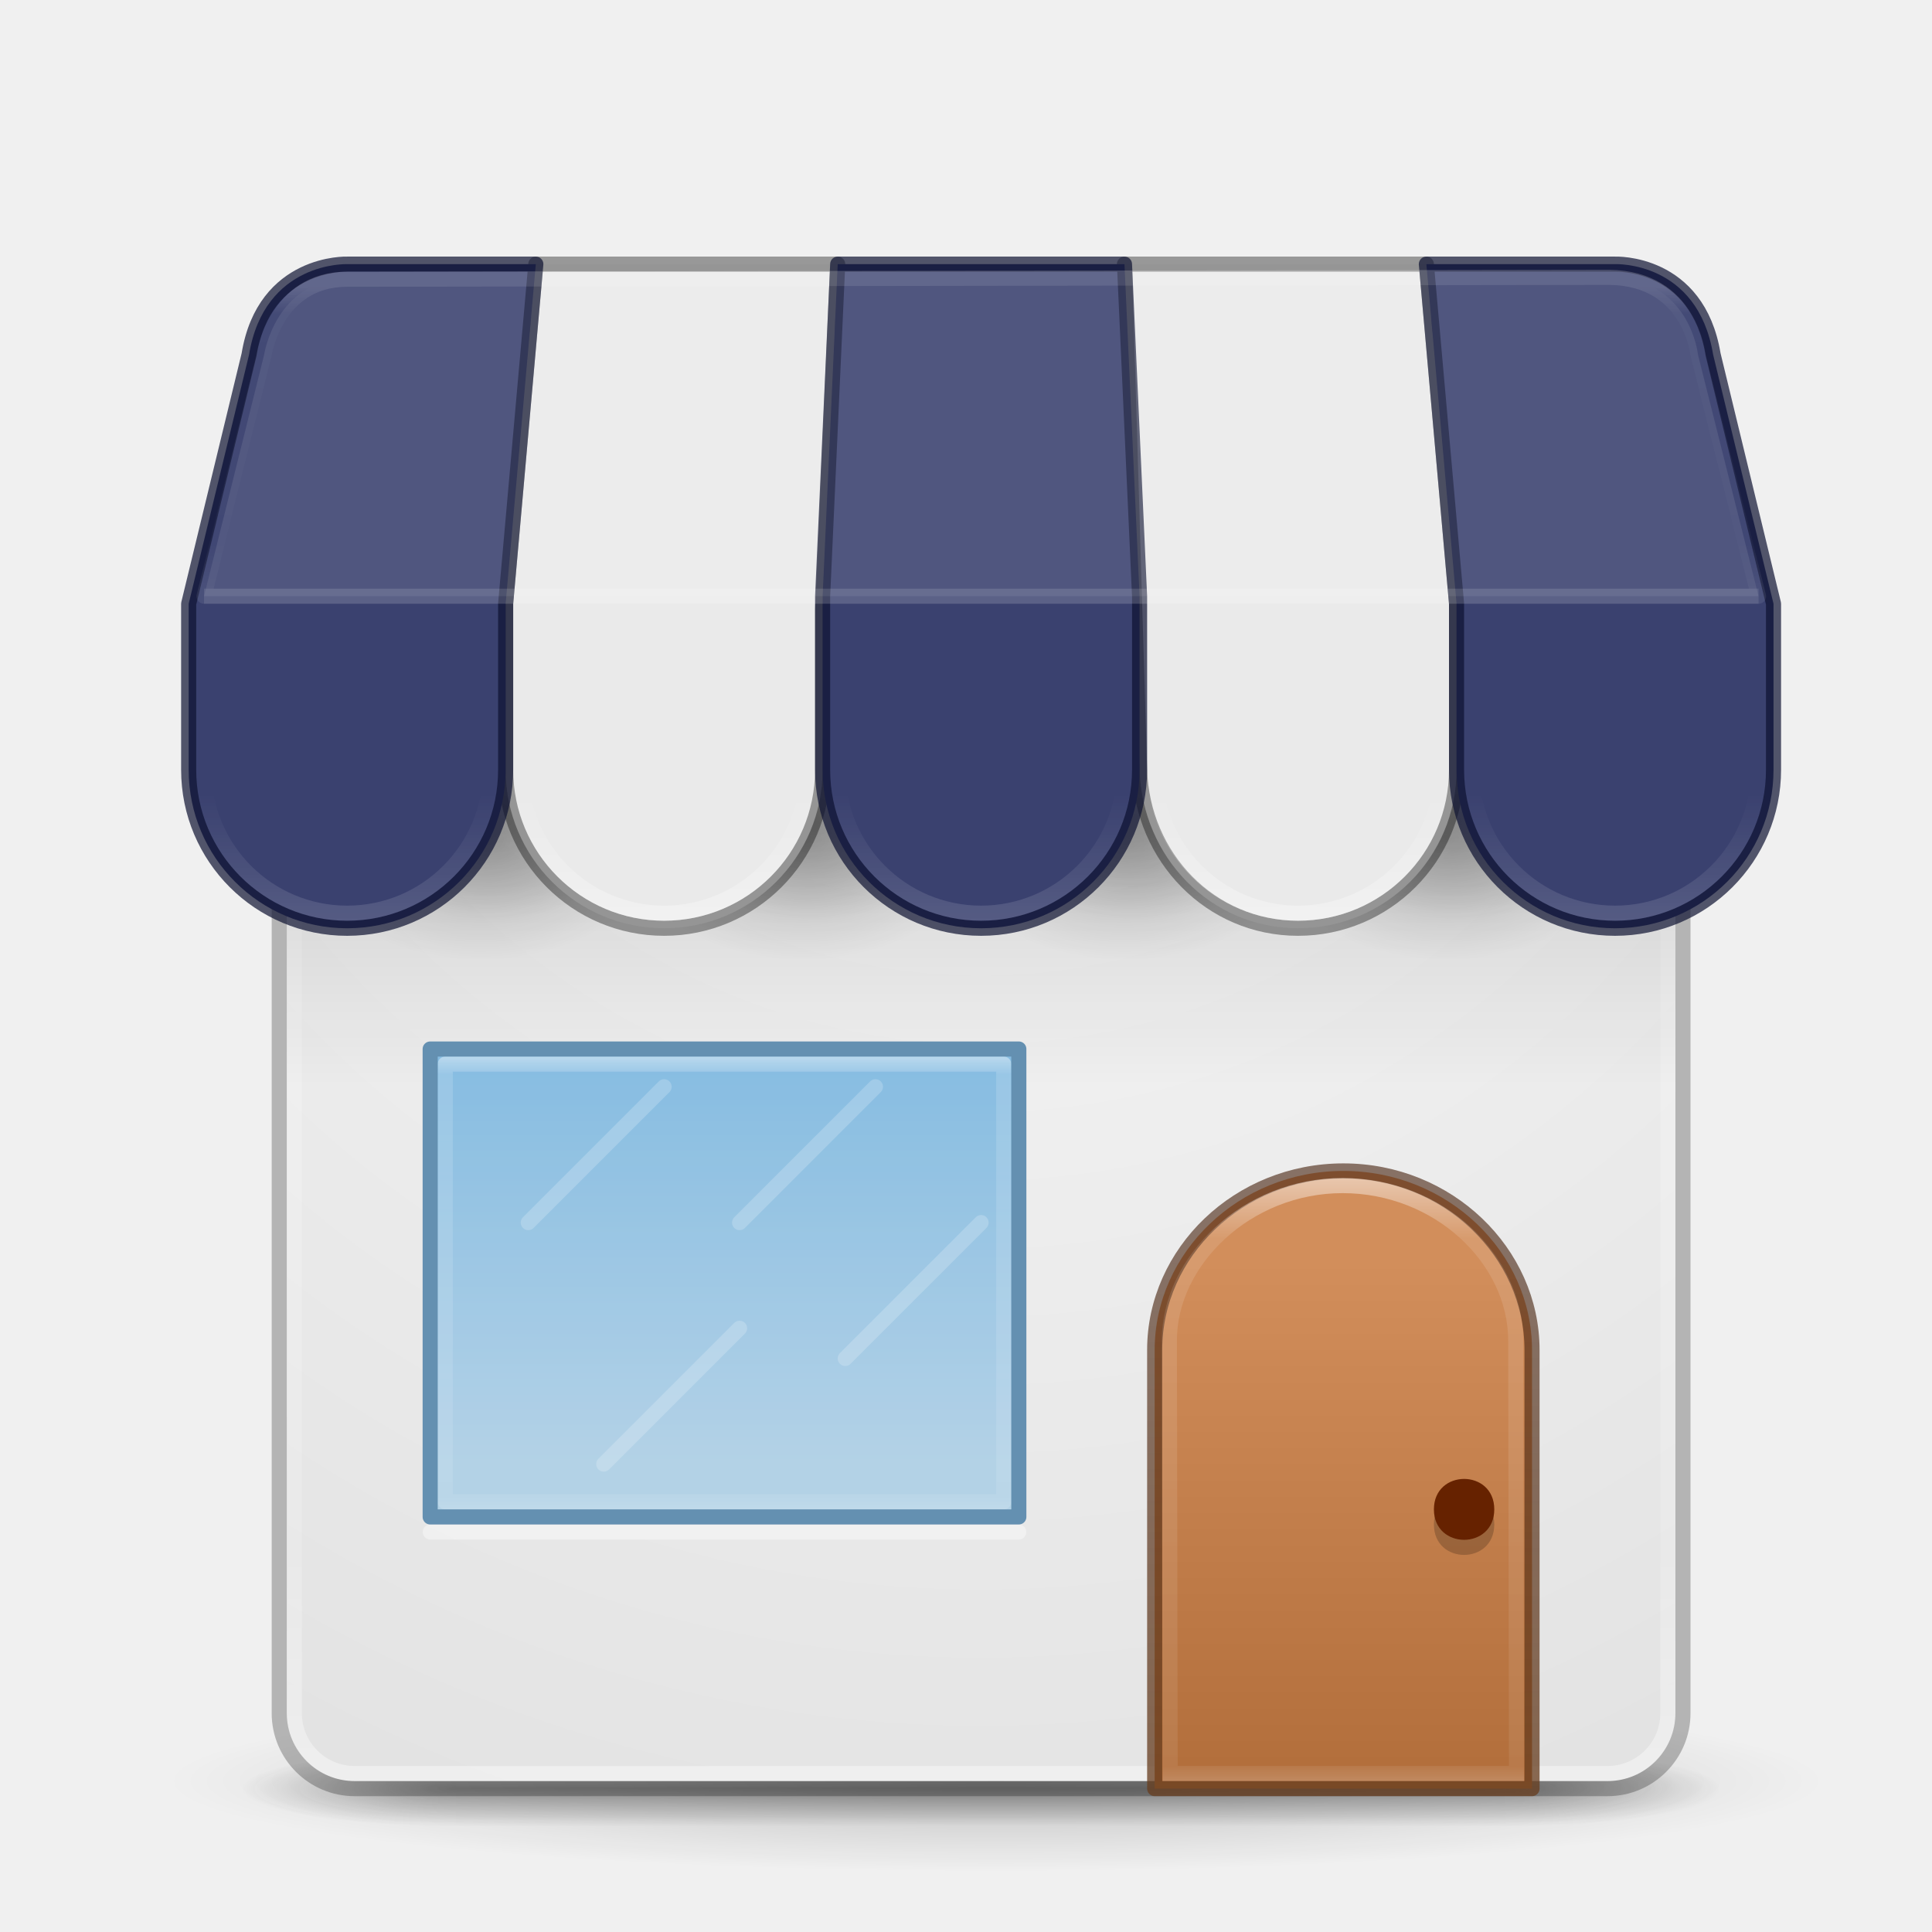
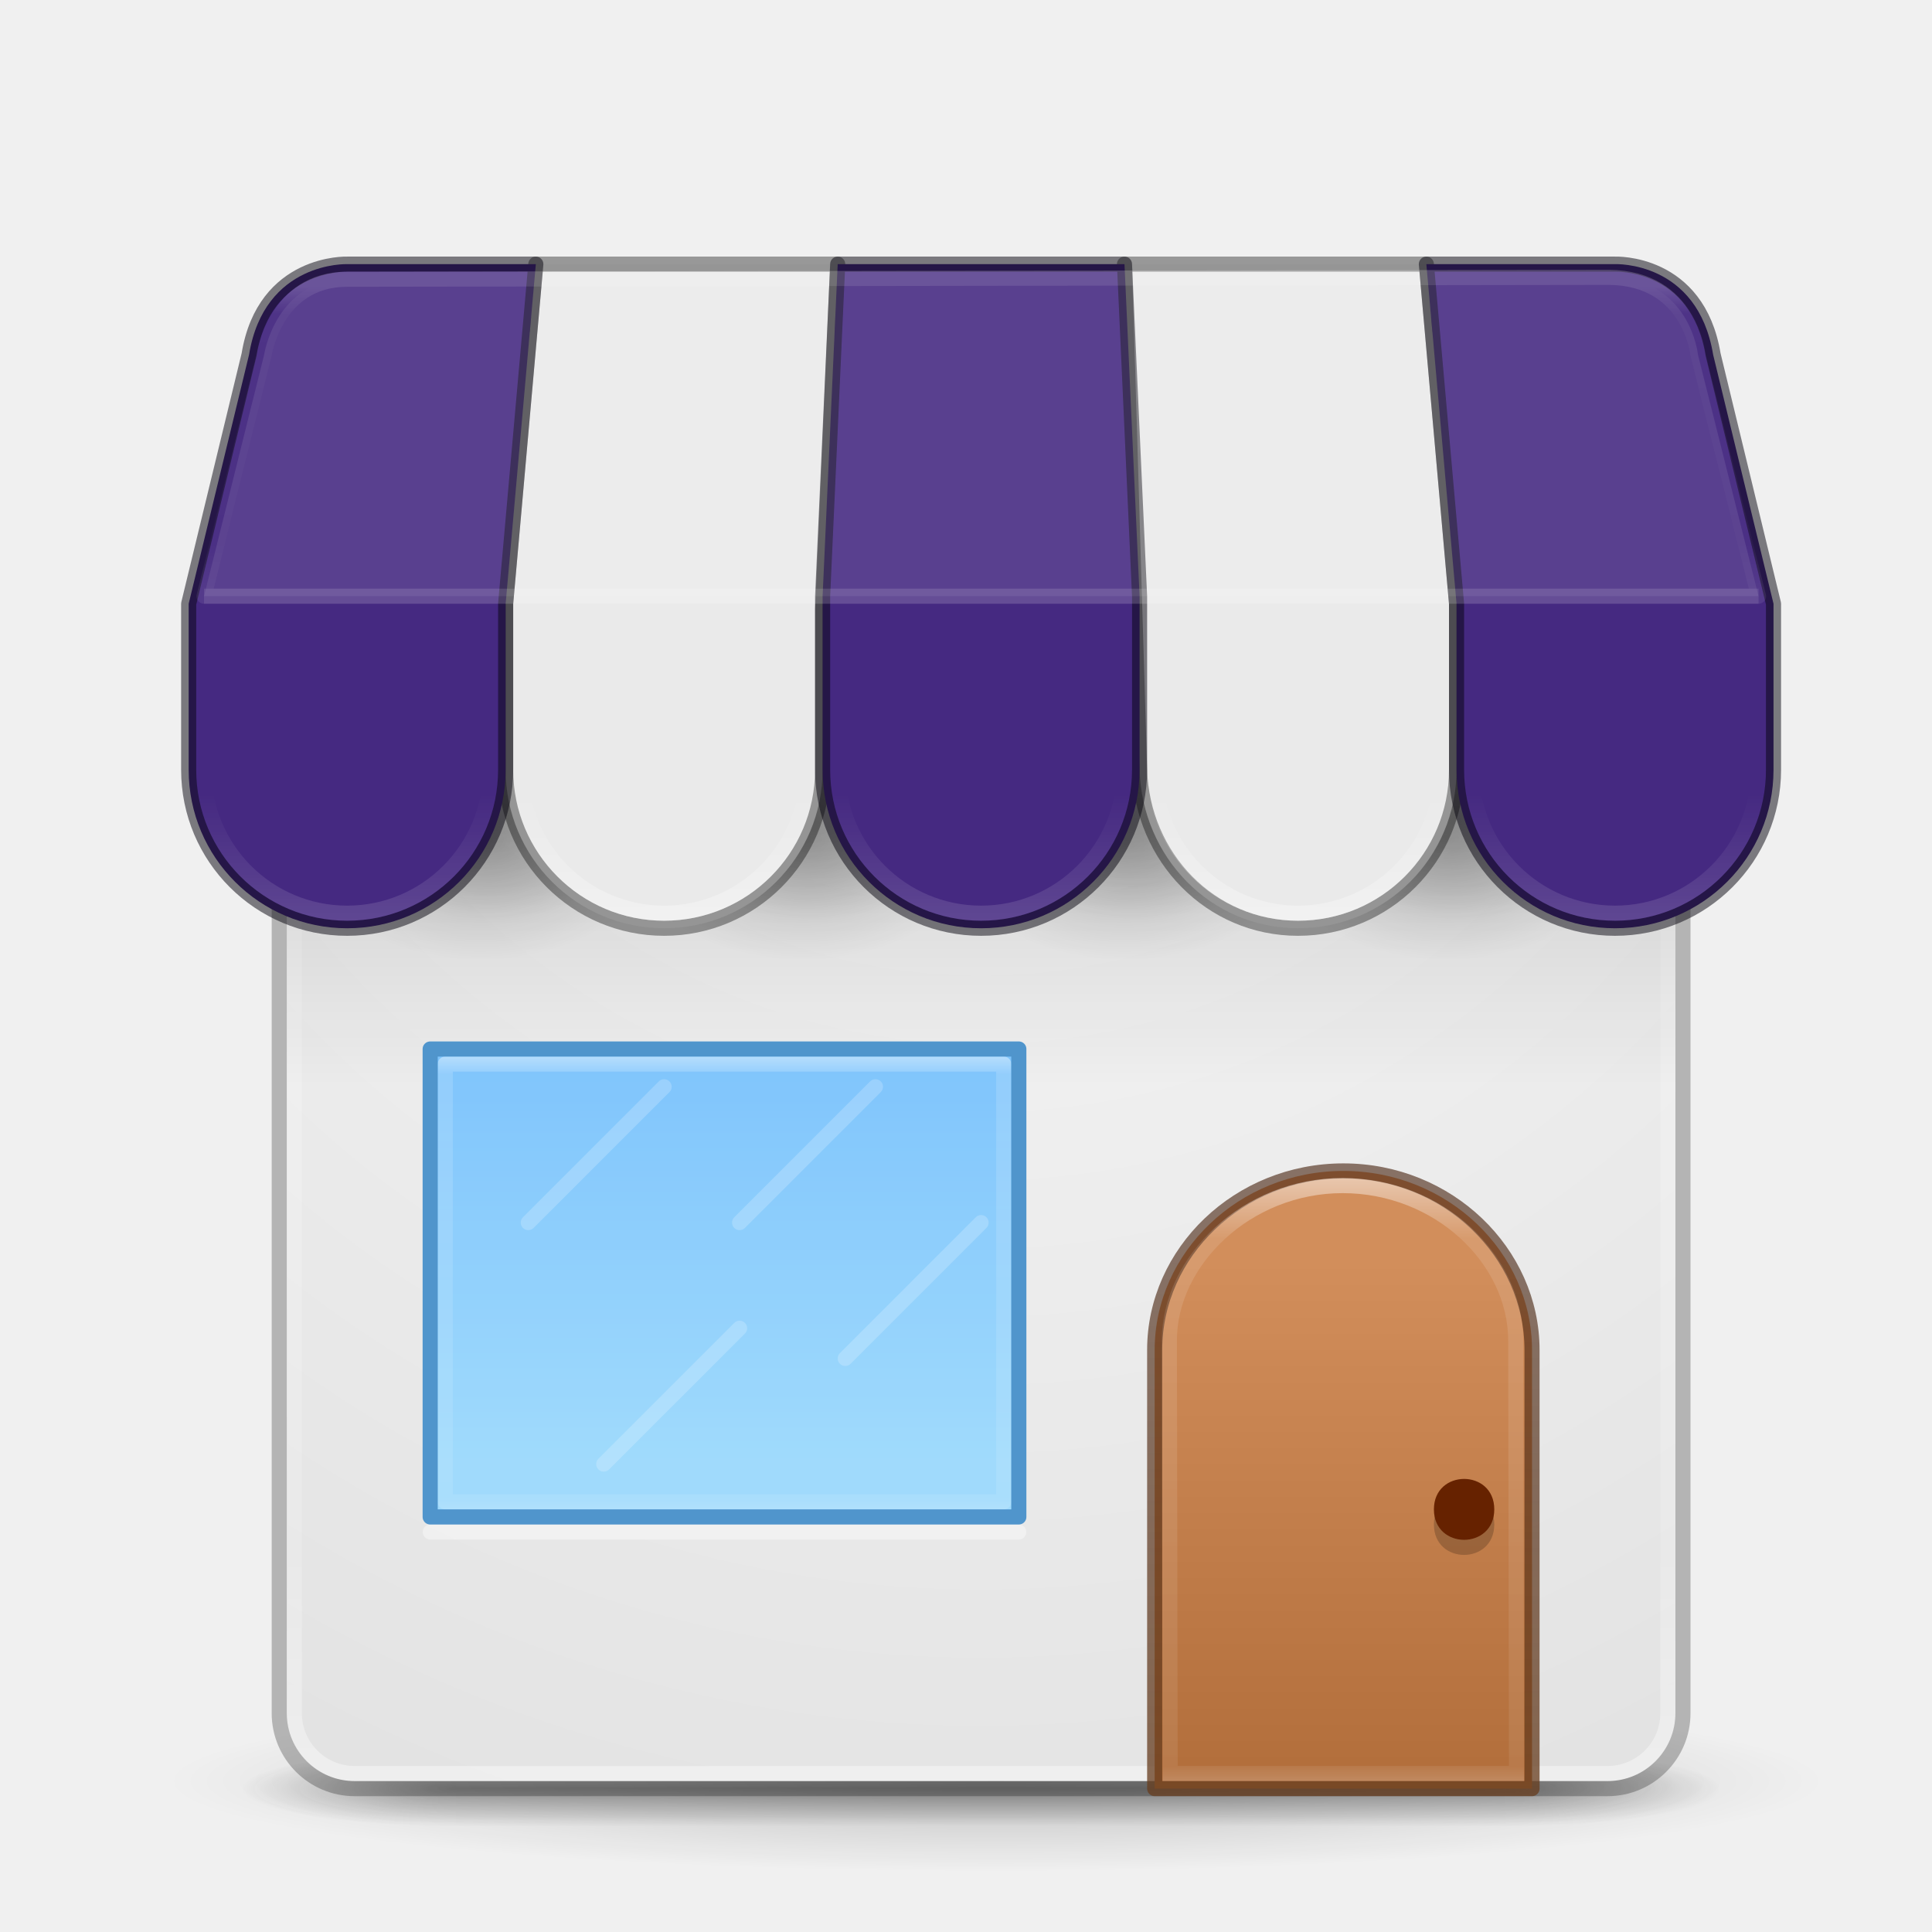
- <svg xmlns="http://www.w3.org/2000/svg" xmlns:xlink="http://www.w3.org/1999/xlink" id="svg4434" height="128" width="128" version="1.1">
+ <svg xmlns="http://www.w3.org/2000/svg" xmlns:xlink="http://www.w3.org/1999/xlink" version="1.1" width="128" height="128" id="svg4434">
  <defs id="defs4436">
-     <linearGradient id="linearGradient4136" y2="42.262" xlink:href="#linearGradient3924" gradientUnits="userSpaceOnUse" x2="24" gradientTransform="matrix(2.4595 0 0 2.5676 5.973 8.3802)" y1="5.591" x1="24" />
+     <linearGradient x1="24" y1="5.591" gradientTransform="matrix(2.4595 0 0 2.5676 5.973 8.3802)" x2="24" gradientUnits="userSpaceOnUse" xlink:href="#linearGradient3924" y2="42.262" id="linearGradient4136" />
    <linearGradient id="linearGradient3924">
-       <stop id="stop3926" stop-color="#fff" offset="0" />
-       <stop id="stop3928" stop-color="#fff" stop-opacity=".235" offset=".091" />
-       <stop id="stop3930" stop-color="#fff" stop-opacity=".157" offset="0.85" />
-       <stop id="stop3932" stop-color="#fff" stop-opacity=".392" offset="1" />
+       <stop offset="0" stop-color="#fff" id="stop3926" />
+       <stop offset=".091" stop-opacity=".235" stop-color="#fff" id="stop3928" />
+       <stop offset="0.85" stop-opacity=".157" stop-color="#fff" id="stop3930" />
+       <stop offset="1" stop-opacity=".392" stop-color="#fff" id="stop3932" />
    </linearGradient>
-     <radialGradient id="radialGradient4093" gradientUnits="userSpaceOnUse" cy="43.5" cx="4.993" gradientTransform="matrix(2.0039 0 0 1.4 25.877 -17.4)" r="2.5">
-       <stop id="stop2883-0" stop-color="#181818" offset="0" />
-       <stop id="stop2885-5" stop-color="#181818" stop-opacity="0" offset="1" />
+     <radialGradient r="2.5" gradientTransform="matrix(2.0039 0 0 1.4 25.877 -17.4)" cx="4.993" cy="43.5" gradientUnits="userSpaceOnUse" id="radialGradient4093">
+       <stop offset="0" stop-color="#181818" id="stop2883-0" />
+       <stop offset="1" stop-opacity="0" stop-color="#181818" id="stop2885-5" />
    </radialGradient>
-     <radialGradient id="radialGradient4095" gradientUnits="userSpaceOnUse" cy="43.5" cx="4.993" gradientTransform="matrix(2.0038 0 0 1.4 -21.419 -104.4)" r="2.5">
-       <stop id="stop2889-9" stop-color="#181818" offset="0" />
-       <stop id="stop2891-4" stop-color="#181818" stop-opacity="0" offset="1" />
+     <radialGradient r="2.5" gradientTransform="matrix(2.0038 0 0 1.4 -21.419 -104.4)" cx="4.993" cy="43.5" gradientUnits="userSpaceOnUse" id="radialGradient4095">
+       <stop offset="0" stop-color="#181818" id="stop2889-9" />
+       <stop offset="1" stop-opacity="0" stop-color="#181818" id="stop2891-4" />
    </radialGradient>
-     <linearGradient id="linearGradient4097" y2="39.999" gradientUnits="userSpaceOnUse" x2="25.058" gradientTransform="matrix(.87434 0 0 1 2.664 0)" y1="47.028" x1="25.058">
-       <stop id="stop2895-0" stop-color="#181818" stop-opacity="0" offset="0" />
-       <stop id="stop2897-2" stop-color="#181818" offset=".5" />
-       <stop id="stop2899-6" stop-color="#181818" stop-opacity="0" offset="1" />
+     <linearGradient x1="25.058" y1="47.028" gradientTransform="matrix(.87434 0 0 1 2.664 0)" x2="25.058" gradientUnits="userSpaceOnUse" y2="39.999" id="linearGradient4097">
+       <stop offset="0" stop-opacity="0" stop-color="#181818" id="stop2895-0" />
+       <stop offset=".5" stop-color="#181818" id="stop2897-2" />
+       <stop offset="1" stop-opacity="0" stop-color="#181818" id="stop2899-6" />
    </linearGradient>
    <linearGradient id="linearGradient3811">
-       <stop id="stop3813" offset="0" />
-       <stop id="stop3815" stop-opacity="0" offset="1" />
+       <stop offset="0" id="stop3813" />
+       <stop offset="1" stop-opacity="0" id="stop3815" />
    </linearGradient>
-     <radialGradient id="radialGradient4432" xlink:href="#linearGradient3811" gradientUnits="userSpaceOnUse" cy="93.468" cx="-4.029" gradientTransform="matrix(1.5564 0 0 .16979 72.27 102.13)" r="35.338" />
-     <radialGradient id="radialGradient3044" gradientUnits="userSpaceOnUse" cy="4.342" cx="32" gradientTransform="matrix(1.7133e-8 4.1073 -3.9361 1.7878e-8 82.09 -109.71)" r="27.5">
-       <stop id="stop4634-68-8-0-2-9-4" stop-color="#fafafa" offset="0" />
-       <stop id="stop4636-8-21-7-1-4-8" stop-color="#e1e1e1" offset="1" />
+     <radialGradient r="35.338" gradientTransform="matrix(1.5564 0 0 .16979 72.27 102.13)" cx="-4.029" cy="93.468" gradientUnits="userSpaceOnUse" xlink:href="#linearGradient3811" id="radialGradient4432" />
+     <radialGradient r="27.5" gradientTransform="matrix(1.7133e-8 4.1073 -3.9361 1.7878e-8 82.09 -109.71)" cx="32" cy="4.342" gradientUnits="userSpaceOnUse" id="radialGradient3044">
+       <stop offset="0" stop-color="#fafafa" id="stop4634-68-8-0-2-9-4" />
+       <stop offset="1" stop-color="#e1e1e1" id="stop4636-8-21-7-1-4-8" />
    </radialGradient>
-     <linearGradient id="linearGradient38386" y2="33" xlink:href="#linearGradient3811" gradientUnits="userSpaceOnUse" x2="32" gradientTransform="matrix(1.6727 0 0 2 10.636 6)" y1="18" x1="32" />
-     <radialGradient id="radialGradient8807" xlink:href="#linearGradient3811" gradientUnits="userSpaceOnUse" cy="20" cx="12.5" gradientTransform="matrix(1 0 0 .66667 16 6.6667)" r="4.5" />
-     <radialGradient id="radialGradient8809" xlink:href="#linearGradient3811" gradientUnits="userSpaceOnUse" cy="20" cx="12.5" gradientTransform="matrix(.83333 0 0 .55556 18.333 8.3889)" r="4.5" />
-     <radialGradient id="radialGradient8797" xlink:href="#linearGradient3811" gradientUnits="userSpaceOnUse" cy="20" cx="12.5" gradientTransform="matrix(1 0 0 .66667 8 6.6667)" r="4.5" />
-     <radialGradient id="radialGradient8799" xlink:href="#linearGradient3811" gradientUnits="userSpaceOnUse" cy="20" cx="12.5" gradientTransform="matrix(.83333 0 0 .55556 10.333 8.3889)" r="4.5" />
-     <radialGradient id="radialGradient8817" xlink:href="#linearGradient3811" gradientUnits="userSpaceOnUse" cy="20" cx="12.5" gradientTransform="matrix(1 0 0 .66667 24 6.6667)" r="4.5" />
-     <radialGradient id="radialGradient8819" xlink:href="#linearGradient3811" gradientUnits="userSpaceOnUse" cy="20" cx="12.5" gradientTransform="matrix(.83333 0 0 .55556 26.333 8.3889)" r="4.5" />
-     <radialGradient id="radialGradient8781" xlink:href="#linearGradient3811" gradientUnits="userSpaceOnUse" cy="20" cx="12.5" gradientTransform="matrix(1 0 0 .66667 0 6.6667)" r="4.5" />
-     <radialGradient id="radialGradient8785" xlink:href="#linearGradient3811" gradientUnits="userSpaceOnUse" cy="20" cx="12.5" gradientTransform="matrix(.83333 0 0 .55556 2.3333 8.3889)" r="4.5" />
+     <linearGradient x1="32" y1="18" gradientTransform="matrix(1.6727 0 0 2 10.636 6)" x2="32" gradientUnits="userSpaceOnUse" xlink:href="#linearGradient3811" y2="33" id="linearGradient38386" />
+     <radialGradient r="4.5" gradientTransform="matrix(1 0 0 .66667 16 6.6667)" cx="12.5" cy="20" gradientUnits="userSpaceOnUse" xlink:href="#linearGradient3811" id="radialGradient8807" />
+     <radialGradient r="4.5" gradientTransform="matrix(.83333 0 0 .55556 18.333 8.3889)" cx="12.5" cy="20" gradientUnits="userSpaceOnUse" xlink:href="#linearGradient3811" id="radialGradient8809" />
+     <radialGradient r="4.5" gradientTransform="matrix(1 0 0 .66667 8 6.6667)" cx="12.5" cy="20" gradientUnits="userSpaceOnUse" xlink:href="#linearGradient3811" id="radialGradient8797" />
+     <radialGradient r="4.5" gradientTransform="matrix(.83333 0 0 .55556 10.333 8.3889)" cx="12.5" cy="20" gradientUnits="userSpaceOnUse" xlink:href="#linearGradient3811" id="radialGradient8799" />
+     <radialGradient r="4.5" gradientTransform="matrix(1 0 0 .66667 24 6.6667)" cx="12.5" cy="20" gradientUnits="userSpaceOnUse" xlink:href="#linearGradient3811" id="radialGradient8817" />
+     <radialGradient r="4.5" gradientTransform="matrix(.83333 0 0 .55556 26.333 8.3889)" cx="12.5" cy="20" gradientUnits="userSpaceOnUse" xlink:href="#linearGradient3811" id="radialGradient8819" />
+     <radialGradient r="4.5" gradientTransform="matrix(1 0 0 .66667 0 6.6667)" cx="12.5" cy="20" gradientUnits="userSpaceOnUse" xlink:href="#linearGradient3811" id="radialGradient8781" />
+     <radialGradient r="4.5" gradientTransform="matrix(.83333 0 0 .55556 2.3333 8.3889)" cx="12.5" cy="20" gradientUnits="userSpaceOnUse" xlink:href="#linearGradient3811" id="radialGradient8785" />
    <linearGradient id="linearGradient8424">
-       <stop id="stop8426" stop-color="#fff" offset="0" />
-       <stop id="stop8428" stop-color="#fff" stop-opacity="0" offset="1" />
+       <stop offset="0" stop-color="#fff" id="stop8426" />
+       <stop offset="1" stop-opacity="0" stop-color="#fff" id="stop8428" />
    </linearGradient>
-     <linearGradient id="linearGradient44241" y2="18" xlink:href="#linearGradient8424" gradientUnits="userSpaceOnUse" x2="9" gradientTransform="matrix(3.1667 0 0 3.1667 59.083 -4.4167)" y1="21" x1="9" />
-     <linearGradient id="linearGradient44245" y2="18" xlink:href="#linearGradient8424" gradientUnits="userSpaceOnUse" x2="9" gradientTransform="matrix(3.1667 0 0 3.1667 17.083 -4.4167)" y1="21" x1="9" />
-     <linearGradient id="linearGradient8827" y2="38" gradientUnits="userSpaceOnUse" x2="20" gradientTransform="matrix(2.6 0 0 2.3846 3.8 6.3077)" y1="27" x1="20">
-       <stop id="stop8823" stop-color="#6db0de" offset="0" />
-       <stop id="stop8825" stop-color="#a4cae4" offset="1" />
+     <linearGradient x1="9" y1="21" gradientTransform="matrix(3.1667 0 0 3.1667 59.083 -4.4167)" x2="9" gradientUnits="userSpaceOnUse" xlink:href="#linearGradient8424" y2="18" id="linearGradient44241" />
+     <linearGradient x1="9" y1="21" gradientTransform="matrix(3.1667 0 0 3.1667 17.083 -4.4167)" x2="9" gradientUnits="userSpaceOnUse" xlink:href="#linearGradient8424" y2="18" id="linearGradient44245" />
+     <linearGradient x1="20" y1="27" gradientTransform="matrix(2.6 0 0 2.3846 3.8 6.3077)" x2="20" gradientUnits="userSpaceOnUse" y2="38" id="linearGradient8827">
+       <stop offset="0" stop-color="#6db0de" id="stop8823" style="stop-color:#64baff;stop-opacity:1" />
+       <stop offset="1" stop-color="#a4cae4" id="stop8825" style="stop-color:#8cd5ff;stop-opacity:1" />
    </linearGradient>
-     <linearGradient id="linearGradient5610-3-8" y2="10" gradientUnits="userSpaceOnUse" x2="8" gradientTransform="matrix(8.3334 0 0 7.7738 22.333 5.7794)" y1="15" x1="8">
-       <stop id="stop5606-8-2" stop-color="#ae6a37" offset="0" />
-       <stop id="stop5608-5-0" stop-color="#d28e5b" offset="1" />
+     <linearGradient x1="8" y1="15" gradientTransform="matrix(8.3334 0 0 7.7738 22.333 5.7794)" x2="8" gradientUnits="userSpaceOnUse" y2="10" id="linearGradient5610-3-8">
+       <stop offset="0" stop-color="#ae6a37" id="stop5606-8-2" />
+       <stop offset="1" stop-color="#d28e5b" id="stop5608-5-0" />
    </linearGradient>
-     <linearGradient id="linearGradient5618-5-7" y2="15" gradientUnits="userSpaceOnUse" x2="9" gradientTransform="matrix(8.3334 0 0 7.7738 22.333 5.7794)" y1="10" x1="9">
-       <stop id="stop5614-2-5" stop-color="#492714" stop-opacity=".625" offset="0" />
-       <stop id="stop5616-0-2" stop-color="#6a3f1f" stop-opacity=".77" offset="1" />
+     <linearGradient x1="9" y1="10" gradientTransform="matrix(8.3334 0 0 7.7738 22.333 5.7794)" x2="9" gradientUnits="userSpaceOnUse" y2="15" id="linearGradient5618-5-7">
+       <stop offset="0" stop-opacity=".625" stop-color="#492714" id="stop5614-2-5" />
+       <stop offset="1" stop-opacity=".77" stop-color="#6a3f1f" id="stop5616-0-2" />
    </linearGradient>
-     <linearGradient id="linearGradient6572-9-1" y2="230.21" gradientUnits="userSpaceOnUse" x2="633.24" gradientTransform="matrix(10.617 0 0 9.1124 -6632.9 -1979.7)" y1="225.82" x1="633.24">
-       <stop id="stop6094" stop-color="#fff" offset="0" />
-       <stop id="stop6096" stop-color="#fff" stop-opacity=".235" offset=".1" />
-       <stop id="stop6098" stop-color="#fff" stop-opacity=".157" offset="0.975" />
-       <stop id="stop6100" stop-color="#fff" stop-opacity=".392" offset="1" />
+     <linearGradient x1="633.24" y1="225.82" gradientTransform="matrix(10.617 0 0 9.1124 -6632.9 -1979.7)" x2="633.24" gradientUnits="userSpaceOnUse" y2="230.21" id="linearGradient6572-9-1">
+       <stop offset="0" stop-color="#fff" id="stop6094" />
+       <stop offset=".1" stop-opacity=".235" stop-color="#fff" id="stop6096" />
+       <stop offset="0.975" stop-opacity=".157" stop-color="#fff" id="stop6098" />
+       <stop offset="1" stop-opacity=".392" stop-color="#fff" id="stop6100" />
    </linearGradient>
-     <linearGradient id="linearGradient8537" y2="34" gradientUnits="userSpaceOnUse" x2="23" gradientTransform="matrix(0 2.6364 -2.8462 0 144.77 40.182)" y1="34" x1="11">
-       <stop id="stop3926-9-4-9-6" stop-color="#fff" offset="0" />
-       <stop id="stop3928-9-8-6-5" stop-color="#fff" stop-opacity=".235" offset=".063" />
-       <stop id="stop3930-3-5-1-7" stop-color="#fff" stop-opacity=".157" offset=".951" />
-       <stop id="stop3932-8-0-4-8" stop-color="#fff" stop-opacity=".392" offset="1" />
+     <linearGradient x1="11" y1="34" gradientTransform="matrix(0 2.6364 -2.8462 0 144.77 40.182)" x2="23" gradientUnits="userSpaceOnUse" y2="34" id="linearGradient8537">
+       <stop offset="0" stop-color="#fff" id="stop3926-9-4-9-6" />
+       <stop offset=".063" stop-opacity=".235" stop-color="#fff" id="stop3928-9-8-6-5" />
+       <stop offset=".951" stop-opacity=".157" stop-color="#fff" id="stop3930-3-5-1-7" />
+       <stop offset="1" stop-opacity=".392" stop-color="#fff" id="stop3932-8-0-4-8" />
    </linearGradient>
-     <linearGradient id="linearGradient44452" y2="18" xlink:href="#linearGradient8424" gradientUnits="userSpaceOnUse" x2="9" gradientTransform="matrix(3.1667 0 0 3.1667 -3.9167 -4.4167)" y1="21" x1="9" />
-     <linearGradient id="linearGradient44483" y2="39" xlink:href="#linearGradient3924" gradientUnits="userSpaceOnUse" x2="71" y1="19" x1="71" />
+     <linearGradient x1="9" y1="21" gradientTransform="matrix(3.1667 0 0 3.1667 -3.9167 -4.4167)" x2="9" gradientUnits="userSpaceOnUse" xlink:href="#linearGradient8424" y2="18" id="linearGradient44452" />
+     <linearGradient x1="71" y1="19" x2="71" gradientUnits="userSpaceOnUse" xlink:href="#linearGradient3924" y2="39" id="linearGradient44483" />
  </defs>
-   <path id="path3041" opacity=".2" style="color:#000000" d="m121 118c-0.006 3.313-24.628 5.999-55 5.999s-54.994-2.686-55-5.999c-0.006-3.314 24.62-6.001 55-6.001s55.006 2.687 55 6.001z" fill="url(#radialGradient4432)" />
-   <g id="g2036" transform="matrix(2.7 0 0 .55556 1.2 94.891)">
-     <g id="g3712" opacity=".4" transform="matrix(1.0526 0 0 1.2857 -1.2632 -13.429)">
-       <rect id="rect2801" height="7" width="5" y="40" x="35.889" fill="url(#radialGradient4093)" />
-       <rect id="rect3696" transform="scale(-1)" height="7" width="5" y="-47" x="-11.407" fill="url(#radialGradient4095)" />
-       <rect id="rect3700" height="7" width="24.482" y="40" x="11.407" fill="url(#linearGradient4097)" />
+   <path fill="url(#radialGradient4432)" d="m121 118c-0.006 3.313-24.628 5.999-55 5.999s-54.994-2.686-55-5.999c-0.006-3.314 24.62-6.001 55-6.001s55.006 2.687 55 6.001z" style="color:#000000" opacity=".2" id="path3041" />
+   <g transform="matrix(2.7 0 0 .55556 1.2 94.891)" id="g2036">
+     <g transform="matrix(1.0526 0 0 1.2857 -1.2632 -13.429)" opacity=".4" id="g3712">
+       <rect fill="url(#radialGradient4093)" x="35.889" y="40" width="5" height="7" id="rect2801" />
+       <rect fill="url(#radialGradient4095)" x="-11.407" y="-47" width="5" height="7" transform="scale(-1)" id="rect3696" />
+       <rect fill="url(#linearGradient4097)" x="11.407" y="40" width="24.482" height="7" id="rect3700" />
    </g>
  </g>
-   <path id="rect5505-21-3" style="color:#000000" d="m23.5 22c-2.493 0-4.5 2.007-4.5 4.5v87c0 2.493 2.007 4.5 4.5 4.5h83c2.493 0 4.5-2.007 4.5-4.5v-87c0-2.493-2.007-4.5-4.5-4.5zm5 47.5h39v31h-39z" fill="url(#radialGradient3044)" />
-   <rect id="rect6741-7" stroke-linejoin="round" rx="4" ry="4" height="95" width="91" stroke="url(#linearGradient4136)" stroke-linecap="round" y="22.502" x="19.5" fill="none" />
-   <rect id="rect5505-21-3-1" opacity=".25" style="color:#000000" rx="5" ry="5" height="97" width="93" stroke="#000" y="21.502" x="18.5" fill="none" />
-   <rect id="rect38378" opacity=".2" rx="0" ry="0" height="32" width="92" y="40" x="19" fill="url(#linearGradient38386)" />
-   <g id="g11938" fill-rule="evenodd" transform="matrix(2.6667 0 0 2.6781 -1.4959 2.0106)" stroke-width=".374">
-     <ellipse id="ellipse8803" opacity=".2" style="color-rendering:auto;color:#000000;isolation:auto;mix-blend-mode:normal;shape-rendering:auto;solid-color:#000000;image-rendering:auto" rx="4.5" ry="3" cy="20" cx="28.5" fill="url(#radialGradient8807)" />
-     <ellipse id="ellipse8805" opacity=".2" style="color-rendering:auto;color:#000000;isolation:auto;mix-blend-mode:normal;shape-rendering:auto;solid-color:#000000;image-rendering:auto" rx="3.75" ry="2.5" cy="19.5" cx="28.75" fill="url(#radialGradient8809)" />
-     <ellipse id="ellipse8793" opacity=".2" style="color-rendering:auto;color:#000000;isolation:auto;mix-blend-mode:normal;shape-rendering:auto;solid-color:#000000;image-rendering:auto" rx="4.5" ry="3" cy="20" cx="20.5" fill="url(#radialGradient8797)" />
-     <ellipse id="ellipse8795" opacity=".2" style="color-rendering:auto;color:#000000;isolation:auto;mix-blend-mode:normal;shape-rendering:auto;solid-color:#000000;image-rendering:auto" rx="3.75" ry="2.5" cy="19.5" cx="20.75" fill="url(#radialGradient8799)" />
-     <ellipse id="ellipse8813" opacity=".2" style="color-rendering:auto;color:#000000;isolation:auto;mix-blend-mode:normal;shape-rendering:auto;solid-color:#000000;image-rendering:auto" rx="4.5" ry="3" cy="20" cx="36.5" fill="url(#radialGradient8817)" />
-     <ellipse id="ellipse8815" opacity=".2" style="color-rendering:auto;color:#000000;isolation:auto;mix-blend-mode:normal;shape-rendering:auto;solid-color:#000000;image-rendering:auto" rx="3.75" ry="2.5" cy="19.5" cx="36.75" fill="url(#radialGradient8819)" />
-     <ellipse id="path8763" opacity=".2" style="color-rendering:auto;color:#000000;isolation:auto;mix-blend-mode:normal;shape-rendering:auto;solid-color:#000000;image-rendering:auto" rx="4.5" ry="3" cy="20" cx="12.5" fill="url(#radialGradient8781)" />
-     <ellipse id="ellipse8783" opacity=".2" style="color-rendering:auto;color:#000000;isolation:auto;mix-blend-mode:normal;shape-rendering:auto;solid-color:#000000;image-rendering:auto" rx="3.75" ry="2.5" cy="19.5" cx="12.75" fill="url(#radialGradient8785)" />
+   <path fill="url(#radialGradient3044)" d="m23.5 22c-2.493 0-4.5 2.007-4.5 4.5v87c0 2.493 2.007 4.5 4.5 4.5h83c2.493 0 4.5-2.007 4.5-4.5v-87c0-2.493-2.007-4.5-4.5-4.5zm5 47.5h39v31h-39z" style="color:#000000" id="rect5505-21-3" />
+   <rect fill="none" x="19.5" y="22.502" stroke-linecap="round" stroke="url(#linearGradient4136)" width="91" height="95" ry="4" rx="4" stroke-linejoin="round" id="rect6741-7" />
+   <rect fill="none" x="18.5" y="21.502" stroke="#000" width="93" height="97" ry="5" rx="5" style="color:#000000" opacity=".25" id="rect5505-21-3-1" />
+   <rect fill="url(#linearGradient38386)" x="19" y="40" width="92" height="32" ry="0" rx="0" opacity=".2" id="rect38378" />
+   <g stroke-width=".374" transform="matrix(2.6667 0 0 2.6781 -1.4959 2.0106)" fill-rule="evenodd" id="g11938">
+     <ellipse fill="url(#radialGradient8807)" cx="28.5" cy="20" ry="3" rx="4.5" style="color-rendering:auto;color:#000000;isolation:auto;mix-blend-mode:normal;shape-rendering:auto;solid-color:#000000;image-rendering:auto" opacity=".2" id="ellipse8803" />
+     <ellipse fill="url(#radialGradient8809)" cx="28.75" cy="19.5" ry="2.5" rx="3.75" style="color-rendering:auto;color:#000000;isolation:auto;mix-blend-mode:normal;shape-rendering:auto;solid-color:#000000;image-rendering:auto" opacity=".2" id="ellipse8805" />
+     <ellipse fill="url(#radialGradient8797)" cx="20.5" cy="20" ry="3" rx="4.5" style="color-rendering:auto;color:#000000;isolation:auto;mix-blend-mode:normal;shape-rendering:auto;solid-color:#000000;image-rendering:auto" opacity=".2" id="ellipse8793" />
+     <ellipse fill="url(#radialGradient8799)" cx="20.75" cy="19.5" ry="2.5" rx="3.75" style="color-rendering:auto;color:#000000;isolation:auto;mix-blend-mode:normal;shape-rendering:auto;solid-color:#000000;image-rendering:auto" opacity=".2" id="ellipse8795" />
+     <ellipse fill="url(#radialGradient8817)" cx="36.5" cy="20" ry="3" rx="4.5" style="color-rendering:auto;color:#000000;isolation:auto;mix-blend-mode:normal;shape-rendering:auto;solid-color:#000000;image-rendering:auto" opacity=".2" id="ellipse8813" />
+     <ellipse fill="url(#radialGradient8819)" cx="36.75" cy="19.5" ry="2.5" rx="3.75" style="color-rendering:auto;color:#000000;isolation:auto;mix-blend-mode:normal;shape-rendering:auto;solid-color:#000000;image-rendering:auto" opacity=".2" id="ellipse8815" />
+     <ellipse fill="url(#radialGradient8781)" cx="12.5" cy="20" ry="3" rx="4.5" style="color-rendering:auto;color:#000000;isolation:auto;mix-blend-mode:normal;shape-rendering:auto;solid-color:#000000;image-rendering:auto" opacity=".2" id="path8763" />
+     <ellipse fill="url(#radialGradient8785)" cx="12.75" cy="19.5" ry="2.5" rx="3.75" style="color-rendering:auto;color:#000000;isolation:auto;mix-blend-mode:normal;shape-rendering:auto;solid-color:#000000;image-rendering:auto" opacity=".2" id="ellipse8783" />
  </g>
-   <path id="path44114" stroke-linejoin="round" d="m74.5 17.5 1 33.5c0.173 5.796 4.701 10.5 10.5 10.5s10.5-4.701 10.5-10.5v-11l-2-22.5z" stroke-opacity=".365" stroke-dashoffset="20" stroke="#000" stroke-linecap="round" fill="#eaeaea" />
-   <path id="path44118" stroke-linejoin="round" d="m35.5 17.5-2 22.5v11c0 5.799 4.701 10.5 10.5 10.5s10.5-4.701 10.5-10.5v-10.625l1-22.875z" stroke-opacity=".365" stroke-dashoffset="20" stroke="#000" stroke-linecap="round" fill="#eaeaea" />
-   <path id="rect44106" stroke-linejoin="round" d="m55.5 17.5-1 22v11.5c0 5.799 4.701 10.5 10.5 10.5s10.5-4.701 10.5-10.5v-11.5l-1-22z" stroke-opacity=".702" stroke-dashoffset="20" stroke="#0e1231" stroke-linecap="round" fill="#3a416f" />
-   <path id="path44120" stroke-linejoin="round" d="m16.5 23.5-4 16.5v11c0 5.799 4.701 10.5 10.5 10.5s10.5-4.701 10.5-10.5v-11l2-22.5h-12.5s-5.482-0.207-6.5 6z" stroke-opacity=".702" stroke-dashoffset="20" stroke="#0e1231" stroke-linecap="round" fill="#3a416f" />
-   <path id="path44122" stroke-linejoin="round" d="m113.5 23.5 4 16.5v11c0 5.799-4.701 10.5-10.5 10.5s-10.5-4.701-10.5-10.5v-11l-2-22.5h12.5s5.471-0.24 6.5 6z" stroke-opacity=".702" stroke-dashoffset="20" stroke="#0e1231" stroke-linecap="round" fill="#3a416f" />
-   <circle id="path8406" stroke-linejoin="round" opacity=".4" style="color-rendering:auto;color:#000000;isolation:auto;mix-blend-mode:normal;shape-rendering:auto;solid-color:#000000;image-rendering:auto" stroke-opacity=".392" stroke-linecap="round" stroke="url(#linearGradient44452)" cy="51" cx="23" r="9.5" fill="none" />
-   <circle id="use44199" stroke-linejoin="round" style="color-rendering:auto;color:#000000;isolation:auto;mix-blend-mode:normal;shape-rendering:auto;solid-color:#000000;image-rendering:auto" stroke-opacity=".392" stroke-linecap="round" stroke="url(#linearGradient44245)" cy="51" cx="44" r="9.5" fill="none" />
-   <use id="use44201" xlink:href="#path8406" transform="translate(42)" height="100%" width="100%" y="0" x="0" />
-   <circle id="use44203" stroke-linejoin="round" style="color-rendering:auto;color:#000000;isolation:auto;mix-blend-mode:normal;shape-rendering:auto;solid-color:#000000;image-rendering:auto" stroke-opacity=".392" stroke-linecap="round" stroke="url(#linearGradient44241)" cy="51" cx="86" r="9.5" fill="none" />
-   <use id="use44205" xlink:href="#path8406" transform="translate(84)" height="100%" width="100%" y="0" x="0" />
-   <path id="path33635" opacity=".2" stroke-linejoin="round" d="m17.5 23.5-3.982 16h102.99l-4.013-16s-0.5-5.062-5.875-5.125l-83.62 0.125c-4.75 0-5.5 5-5.5 5z" fill-rule="evenodd" fill-opacity=".542" stroke="url(#linearGradient44483)" stroke-width="1px" fill="#fff" />
-   <path id="rect8516" opacity=".8" style="color-rendering:auto;color:#000000;isolation:auto;mix-blend-mode:normal;shape-rendering:auto;solid-color:#000000;image-rendering:auto" d="m28.5 69.5h39v31h-39z" fill-rule="evenodd" fill="url(#linearGradient8827)" />
-   <path id="path8523" opacity=".2" d="m35 81 9-9" stroke="#fff" stroke-linecap="round" stroke-width="1px" fill="none" />
-   <path id="path8525" opacity=".2" d="m40 97 9-9" stroke="#fff" stroke-linecap="round" stroke-width="1px" fill="none" />
-   <path id="path8527" opacity=".2" d="m49 81 9-9" stroke="#fff" stroke-linecap="round" stroke-width="1px" fill="none" />
-   <path id="rect5583-1" stroke-linejoin="round" style="color:#000000" d="m89 77.577c-6.925 0-12.5 5.401-12.5 11.861v29.062h25v-29.062c0-6.46-5.575-11.861-12.5-11.861z" stroke="url(#linearGradient5618-5-7)" fill="url(#linearGradient5610-3-8)" />
-   <path id="rect5583-1-7" opacity=".5" style="color:#000000" d="m88.948 78.549c-6.357 0-11.483 4.994-11.474 10.259l0.051 28.692h22.948l-0.051-28.692c-0.01-5.408-5.117-10.259-11.474-10.259z" stroke="url(#linearGradient6572-9-1)" fill="none" />
-   <path id="path44423" opacity=".2" style="color:#000000" d="m99 101c0 2.69-4 2.69-4 0s4-2.69 4 0z" />
-   <path id="path5620-8" style="color:#000000" d="m99 100c0 2.69-4 2.69-4 0s4-2.69 4 0z" fill="#620" />
-   <path id="rect8529" stroke-linejoin="round" style="color-rendering:auto;color:#000000;isolation:auto;mix-blend-mode:normal;shape-rendering:auto;solid-color:#000000;image-rendering:auto" d="m66.5 70.5v29h-37v-29z" stroke-opacity=".625" stroke="url(#linearGradient8537)" stroke-linecap="round" fill="none" />
-   <path id="path8539" opacity=".4" d="m28.507 101.5h38.986" stroke="#fff" stroke-linecap="round" stroke-width="1px" fill="none" />
-   <path id="path8592" opacity=".2" d="m56 90 9-9" stroke="#fff" stroke-linecap="round" stroke-width="1px" fill="none" />
-   <path id="path11916" stroke-linejoin="round" style="color-rendering:auto;color:#000000;isolation:auto;mix-blend-mode:normal;shape-rendering:auto;solid-color:#000000;image-rendering:auto" d="m28.5 69.5h39v31h-39z" stroke="#6490b1" stroke-linecap="round" fill="none" />
-   <path id="path44485" opacity=".1" d="m13.518 39.5h102.99" stroke="#fff" stroke-width="1px" fill="none" />
+   <path fill="#eaeaea" stroke-linecap="round" stroke="#000" stroke-dashoffset="20" stroke-opacity=".365" d="m74.5 17.5 1 33.5c0.173 5.796 4.701 10.5 10.5 10.5s10.5-4.701 10.5-10.5v-11l-2-22.5z" stroke-linejoin="round" id="path44114" />
+   <path fill="#eaeaea" stroke-linecap="round" stroke="#000" stroke-dashoffset="20" stroke-opacity=".365" d="m35.5 17.5-2 22.5v11c0 5.799 4.701 10.5 10.5 10.5s10.5-4.701 10.5-10.5v-10.625l1-22.875z" stroke-linejoin="round" id="path44118" />
+   <path d="m 113.5,23.5 4,16.5 0,11 c 0,5.799 -4.701,10.5 -10.5,10.5 -5.799,0 -10.5,-4.701 -10.5,-10.5 l 0,-11 -2,-22.5 12.5,0 c 0,0 5.471,-0.24 6.5,6 z m -97,0 -4,16.5 0,11 c 0,5.799 4.701,10.5 10.5,10.5 5.799,0 10.5,-4.701 10.5,-10.5 l 0,-11 2,-22.5 -12.5,0 c 0,0 -5.482,-0.207 -6.5,6 z m 39,-6 -1,22 0,11.5 c 0,5.799 4.701,10.5 10.5,10.5 5.799,0 10.5,-4.701 10.5,-10.5 l 0,-11.5 -1,-22 z" style="color:#000000;clip-rule:nonzero;display:inline;overflow:visible;visibility:visible;opacity:1;isolation:auto;mix-blend-mode:normal;color-interpolation:sRGB;color-interpolation-filters:linearRGB;solid-color:#000000;solid-opacity:1;fill:#452981;fill-opacity:1;fill-rule:nonzero;stroke:#05020d;stroke-width:1;stroke-linecap:round;stroke-linejoin:round;stroke-miterlimit:4;stroke-dasharray:none;stroke-dashoffset:20;stroke-opacity:0.498;filter-blend-mode:normal;filter-gaussianBlur-deviation:0;color-rendering:auto;image-rendering:auto;shape-rendering:auto;text-rendering:auto;enable-background:accumulate" id="path44122" />
+   <circle fill="none" r="9.5" cx="23" cy="51" stroke="url(#linearGradient44452)" stroke-linecap="round" stroke-opacity=".392" style="color-rendering:auto;color:#000000;isolation:auto;mix-blend-mode:normal;shape-rendering:auto;solid-color:#000000;image-rendering:auto" opacity=".4" stroke-linejoin="round" id="path8406" />
+   <circle fill="none" r="9.5" cx="44" cy="51" stroke="url(#linearGradient44245)" stroke-linecap="round" stroke-opacity=".392" style="color-rendering:auto;color:#000000;isolation:auto;mix-blend-mode:normal;shape-rendering:auto;solid-color:#000000;image-rendering:auto" stroke-linejoin="round" id="use44199" />
+   <use x="0" y="0" width="100%" height="100%" transform="translate(42)" xlink:href="#path8406" id="use44201" />
+   <circle fill="none" r="9.5" cx="86" cy="51" stroke="url(#linearGradient44241)" stroke-linecap="round" stroke-opacity=".392" style="color-rendering:auto;color:#000000;isolation:auto;mix-blend-mode:normal;shape-rendering:auto;solid-color:#000000;image-rendering:auto" stroke-linejoin="round" id="use44203" />
+   <use x="0" y="0" width="100%" height="100%" transform="translate(84)" xlink:href="#path8406" id="use44205" />
+   <path opacity=".2" fill="#fff" fill-opacity=".542" fill-rule="evenodd" stroke="url(#linearGradient44483)" stroke-width="1px" stroke-linejoin="round" d="m17.5 23.5-3.982 16h102.99l-4.013-16s-0.5-5.062-5.875-5.125l-83.62 0.125c-4.75 0-5.5 5-5.5 5z" id="path33635" />
+   <path fill="url(#linearGradient8827)" fill-rule="evenodd" d="m28.5 69.5h39v31h-39z" style="color-rendering:auto;color:#000000;isolation:auto;mix-blend-mode:normal;shape-rendering:auto;solid-color:#000000;image-rendering:auto" opacity=".8" id="rect8516" />
+   <path fill="none" stroke-width="1px" stroke-linecap="round" stroke="#fff" d="m35 81 9-9" opacity=".2" id="path8523" />
+   <path fill="none" stroke-width="1px" stroke-linecap="round" stroke="#fff" d="m40 97 9-9" opacity=".2" id="path8525" />
+   <path fill="none" stroke-width="1px" stroke-linecap="round" stroke="#fff" d="m49 81 9-9" opacity=".2" id="path8527" />
+   <path fill="url(#linearGradient5610-3-8)" stroke="url(#linearGradient5618-5-7)" d="m89 77.577c-6.925 0-12.5 5.401-12.5 11.861v29.062h25v-29.062c0-6.46-5.575-11.861-12.5-11.861z" style="color:#000000" stroke-linejoin="round" id="rect5583-1" />
+   <path fill="none" stroke="url(#linearGradient6572-9-1)" d="m88.948 78.549c-6.357 0-11.483 4.994-11.474 10.259l0.051 28.692h22.948l-0.051-28.692c-0.01-5.408-5.117-10.259-11.474-10.259z" style="color:#000000" opacity=".5" id="rect5583-1-7" />
+   <path d="m99 101c0 2.69-4 2.69-4 0s4-2.69 4 0z" style="color:#000000" opacity=".2" id="path44423" />
+   <path fill="#620" d="m99 100c0 2.69-4 2.69-4 0s4-2.69 4 0z" style="color:#000000" id="path5620-8" />
+   <path fill="none" stroke-linecap="round" stroke="url(#linearGradient8537)" stroke-opacity=".625" d="m66.5 70.5v29h-37v-29z" style="color-rendering:auto;color:#000000;isolation:auto;mix-blend-mode:normal;shape-rendering:auto;solid-color:#000000;image-rendering:auto" stroke-linejoin="round" id="rect8529" />
+   <path fill="none" stroke-width="1px" stroke-linecap="round" stroke="#fff" d="m28.507 101.5h38.986" opacity=".4" id="path8539" />
+   <path fill="none" stroke-width="1px" stroke-linecap="round" stroke="#fff" d="m56 90 9-9" opacity=".2" id="path8592" />
+   <path fill="none" stroke-linecap="round" stroke="#6490b1" d="m28.5 69.5h39v31h-39z" style="color-rendering:auto;color:#000000;isolation:auto;mix-blend-mode:normal;shape-rendering:auto;solid-color:#000000;image-rendering:auto;stroke:#64baff" stroke-linejoin="round" id="path11916" />
+   <path fill="none" stroke-width="1px" stroke="#fff" d="m13.518 39.5h102.99" opacity=".1" id="path44485" />
+   <path id="path3432" stroke-linejoin="round" style="color-rendering:auto;color:#000000;isolation:auto;mix-blend-mode:normal;shape-rendering:auto;solid-color:#000000;image-rendering:auto;stroke:#000000;stroke-opacity:1;opacity:0.2" d="m28.5 69.5h39v31h-39z" stroke="#6490b1" stroke-linecap="round" fill="none" />
</svg>
